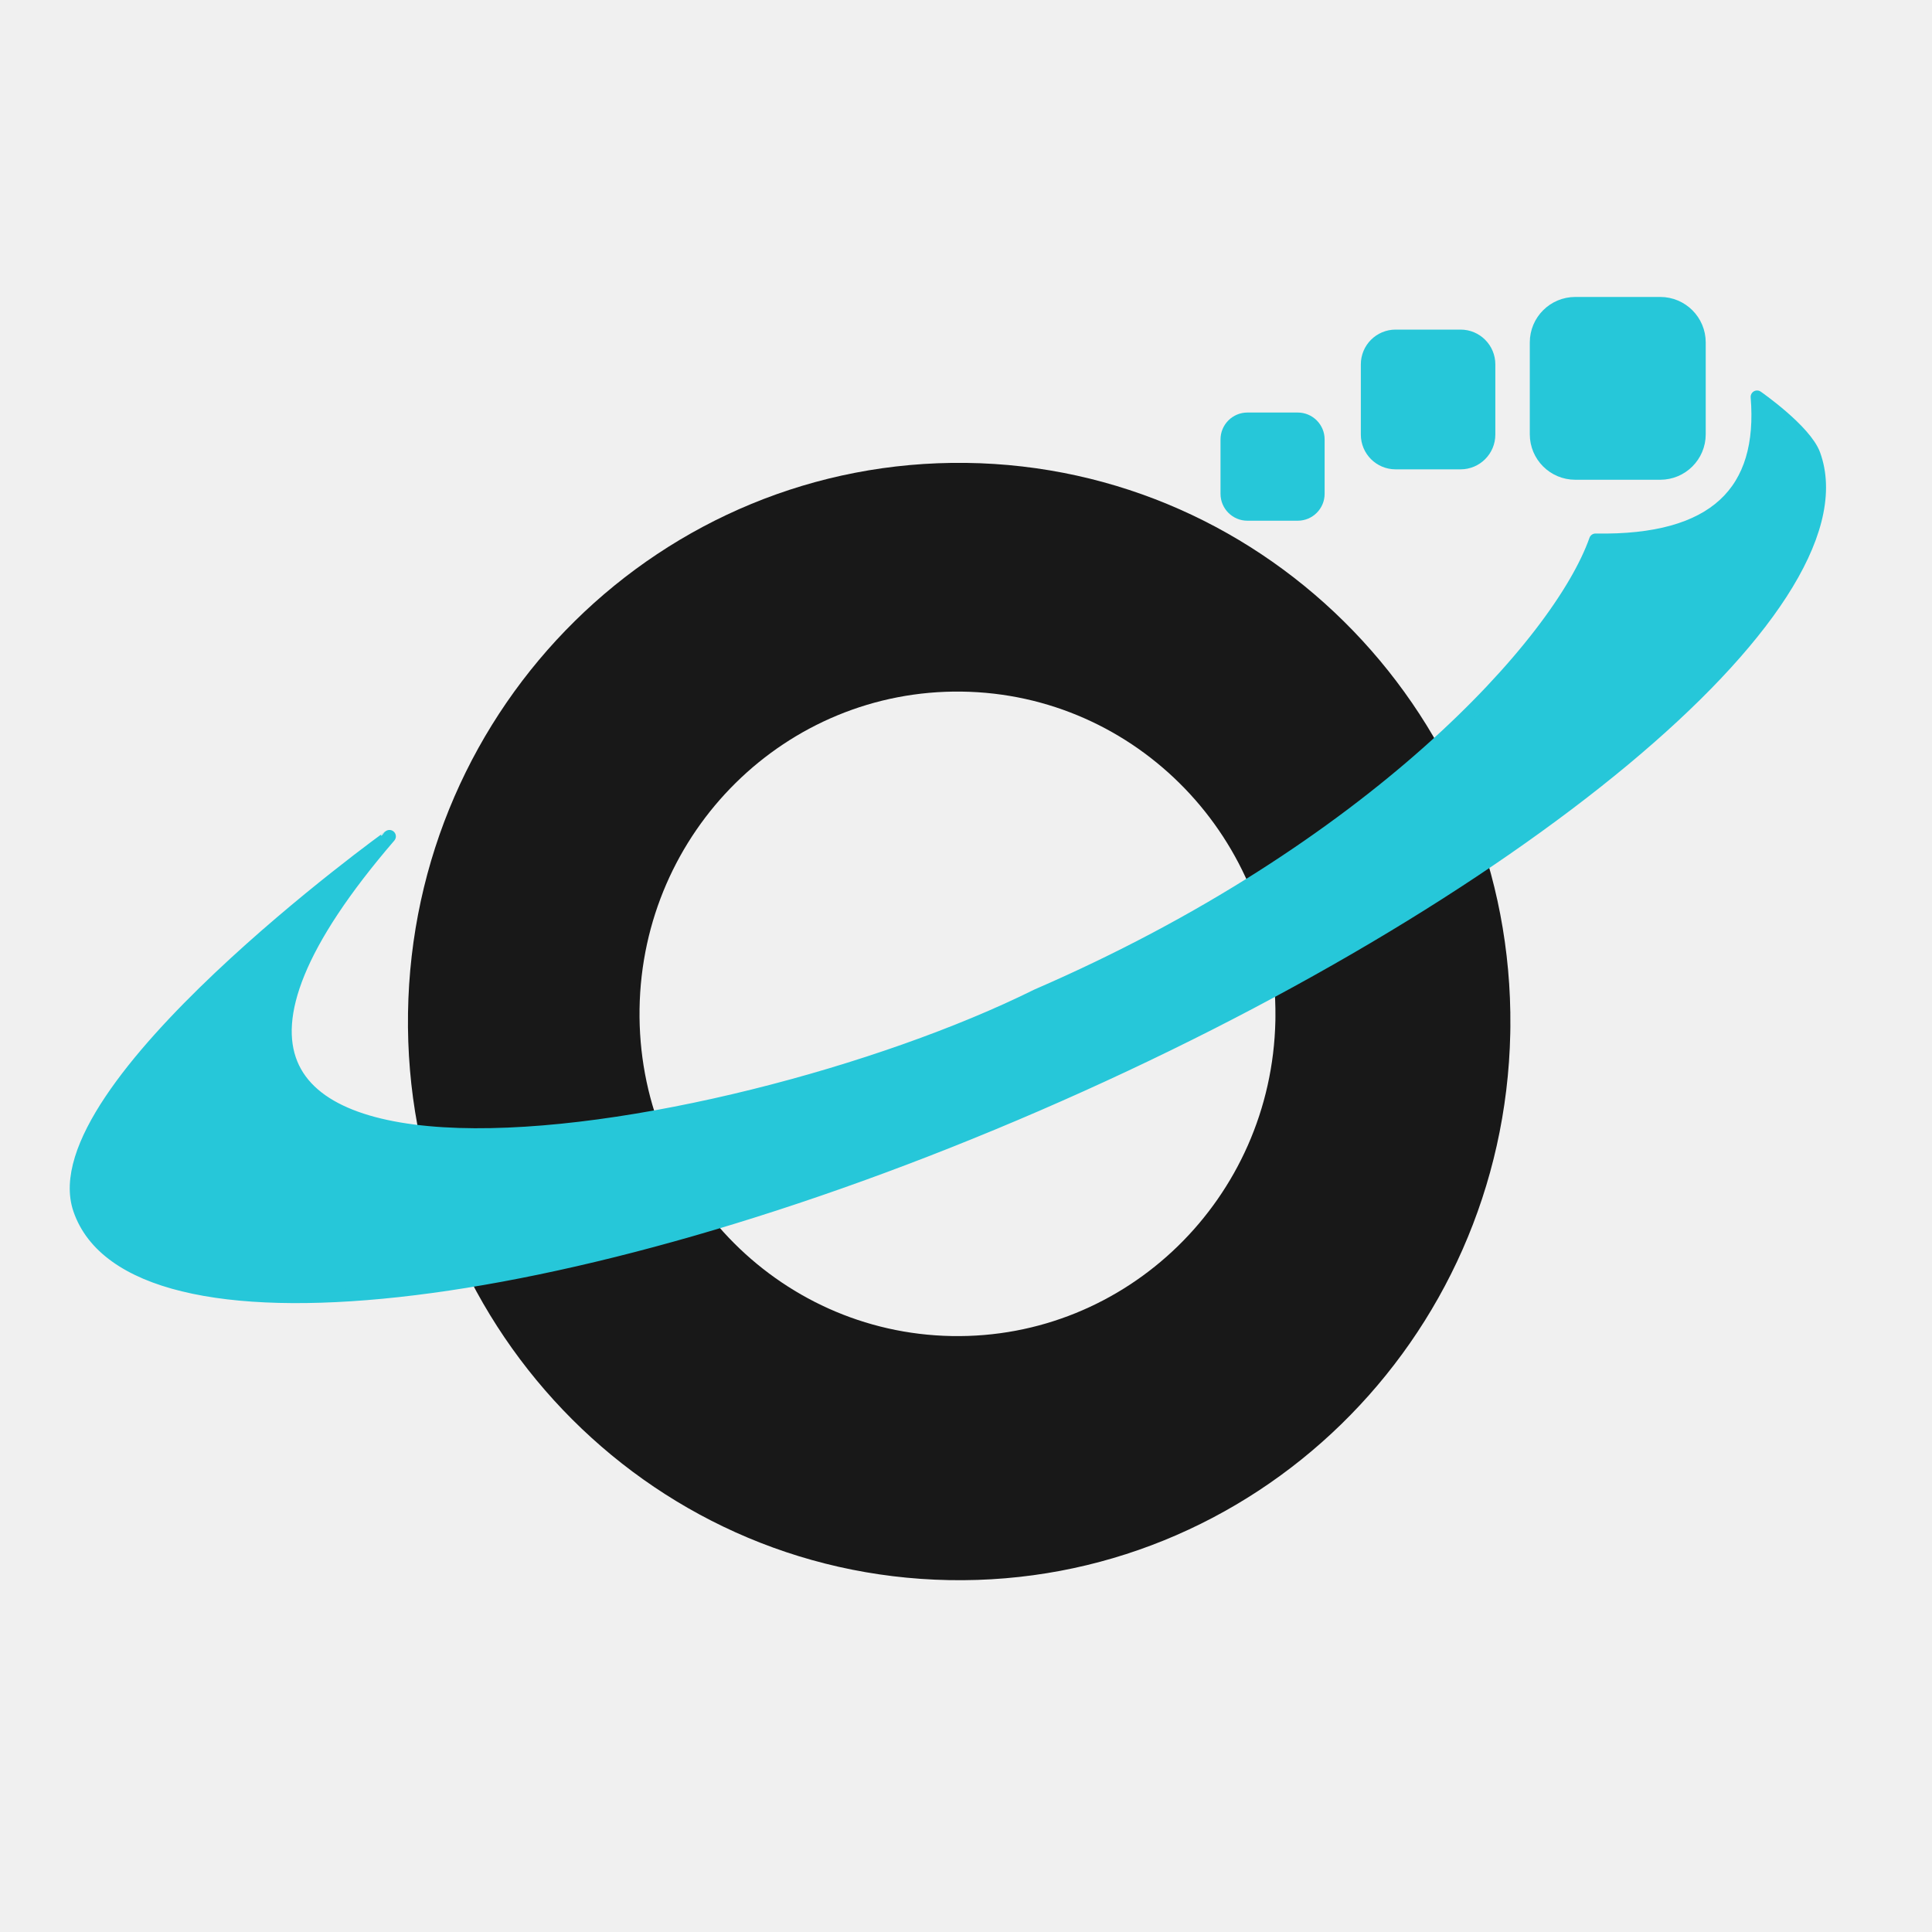
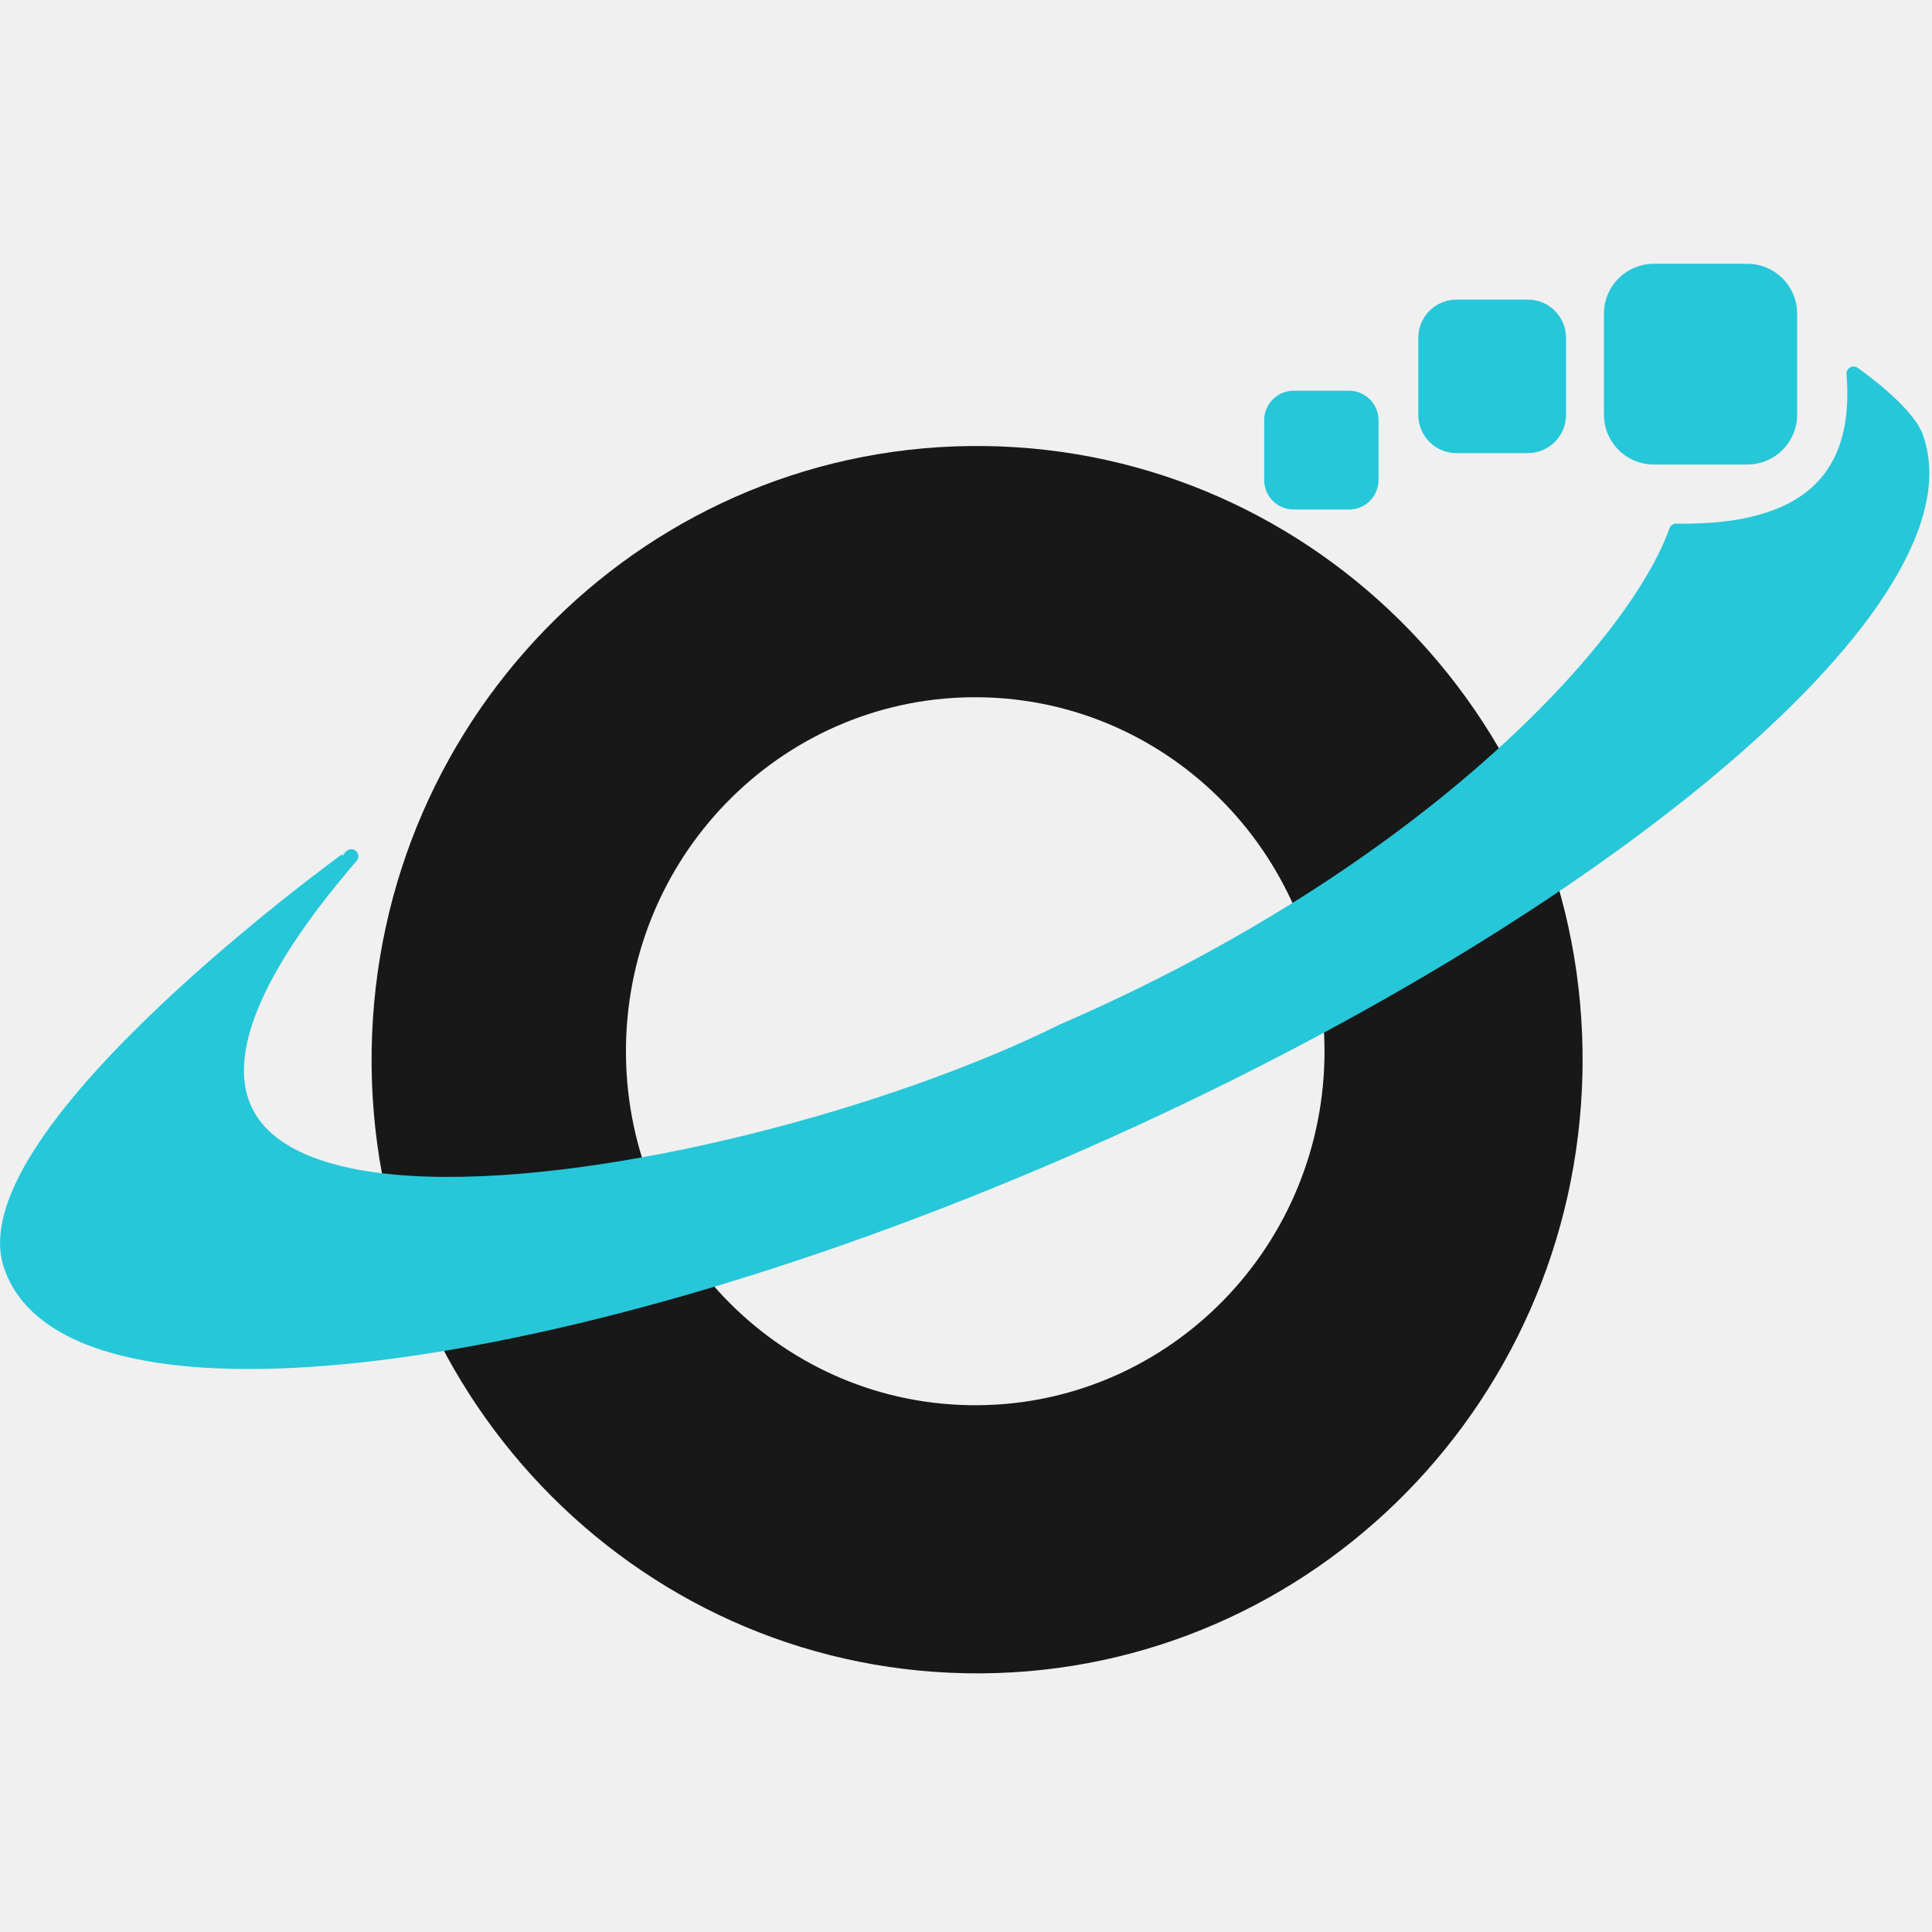
<svg xmlns="http://www.w3.org/2000/svg" width="270mm" height="270mm" viewBox="0 0 270 270" version="1.1" id="svg1" xml:space="preserve">
  <defs id="defs1" />
  <g id="g4" style="display:inline">
    <rect style="display:none;fill:#ffffff;fill-opacity:1;stroke:none;stroke-width:5.675;stroke-linecap:round;paint-order:fill markers stroke" id="rect1" width="270" height="270" x="0" y="0" ry="0" />
    <rect style="display:none;fill:#0d1117;fill-opacity:1;stroke:none;stroke-width:5.675;stroke-linecap:round;paint-order:fill markers stroke" id="rect1-36" width="270" height="270" x="0" y="0" ry="0" />
-     <path d="m 134.998,64.69 a 77.035,78.076 0 0 0 -77.978,76.872 77.035,78.076 0 0 0 75.614,79.261 77.035,78.076 0 0 0 78.429,-76.4 l 0.014,-0.931 A 77.035,78.076 0 0 0 134.998,64.69 Z m -0.641,31.962 a 44.437,45.037 0 0 1 43.886,45.456 l -0.006,0.537 A 44.437,45.037 0 0 1 132.995,186.715 44.437,45.037 0 0 1 89.378,140.995 44.437,45.037 0 0 1 134.358,96.652 Z" style="display:inline;fill:#181818;fill-opacity:1;stroke:none;stroke-width:2.705;stroke-linecap:round;stroke-linejoin:bevel;stroke-miterlimit:1;stroke-opacity:1" id="path1" />
+     <path d="m 137.596,62.334 a 84.621,85.765 0 0 0 -85.657,84.442 84.621,85.765 0 0 0 83.061,87.066 84.621,85.765 0 0 0 86.153,-83.923 l 0.015,-1.022 A 84.621,85.765 0 0 0 137.596,62.334 Z m -0.704,35.11 a 48.813,49.472 0 0 1 48.207,49.932 l -0.006,0.59 A 48.813,49.472 0 0 1 135.395,196.376 48.813,49.472 0 0 1 87.483,146.153 48.813,49.472 0 0 1 136.893,97.444 Z" style="display:inline;fill:#181818;fill-opacity:1;stroke:none;stroke-width:2.971;stroke-linecap:round;stroke-linejoin:bevel;stroke-miterlimit:1;stroke-opacity:1" id="path1" />
    <path d="m 134.998,64.69 a 77.035,78.076 0 0 0 -77.978,76.872 77.035,78.076 0 0 0 75.614,79.261 77.035,78.076 0 0 0 78.429,-76.4 l 0.014,-0.931 A 77.035,78.076 0 0 0 134.998,64.69 Z m -0.641,31.962 a 44.437,45.037 0 0 1 43.886,45.456 l -0.006,0.537 A 44.437,45.037 0 0 1 132.995,186.715 44.437,45.037 0 0 1 89.378,140.995 44.437,45.037 0 0 1 134.358,96.652 Z" style="display:none;fill:#ffffff;fill-opacity:1;stroke:none;stroke-width:2.705;stroke-linecap:round;stroke-linejoin:bevel;stroke-miterlimit:1;stroke-opacity:1" id="path1-0" />
-     <path d="m 245.552,55.467 c 1.081,13.184 -5.811,20.289 -22.575,19.99 -5.062,14.375 -31.283,43.4 -78.024,63.637 -43.355,21.518 -142.106,37.711 -90.526,-22.209 0.068,-0.077 -49.053,35.333 -43.317,52.123 7.129,20.865 66.977,14.333 133.817,-14.607 66.841,-28.94 115.476,-69.377 108.745,-90.415 l -0.154,-0.451 c -1.235,-3.396 -7.966,-8.068 -7.966,-8.068 z" style="display:inline;fill:#26c7d9;stroke:#26c7d9;stroke-width:1.793;stroke-linecap:round;stroke-linejoin:round;stroke-miterlimit:1;stroke-opacity:1" id="path2-62" />
-     <rect style="display:inline;fill:#26c7d9;fill-opacity:1;stroke:#26c7d9;stroke-width:2.127;stroke-linecap:round;stroke-linejoin:bevel;stroke-miterlimit:1;stroke-dasharray:none;stroke-opacity:1" id="rect2-61" width="22.459" height="23.419" x="214.855" y="42.564" ry="5.29" />
-     <rect style="display:inline;fill:#26c7d9;fill-opacity:1;stroke:#26c7d9;stroke-width:1.626;stroke-linecap:round;stroke-linejoin:bevel;stroke-miterlimit:1;stroke-dasharray:none;stroke-opacity:1" id="rect3-8" width="17.17" height="17.903" x="190.992" y="46.875" ry="4.044" />
-     <rect style="display:inline;fill:#26c7d9;fill-opacity:1;stroke:#26c7d9;stroke-width:1.259;stroke-linecap:round;stroke-linejoin:bevel;stroke-miterlimit:1;stroke-dasharray:none;stroke-opacity:1" id="rect4-7" width="13.291" height="13.859" x="171.198" y="58.282" ry="3.131" />
+     <path d="m 259.036,52.203 c 1.188,14.482 -6.384,22.287 -24.798,21.959 -5.56,15.79 -34.363,47.674 -85.707,69.904 -47.624,23.637 -156.1,41.424 -99.441,-24.396 0.074,-0.085 -53.884,38.812 -47.582,57.256 7.831,22.92 73.572,15.744 146.995,-16.046 73.423,-31.79 126.847,-76.209 119.454,-99.318 l -0.169,-0.496 c -1.357,-3.73 -8.751,-8.862 -8.751,-8.862 z" style="display:inline;fill:#26c7d9;stroke:#26c7d9;stroke-width:1.97;stroke-linecap:round;stroke-linejoin:round;stroke-miterlimit:1;stroke-opacity:1" id="path2-62" />
+     <rect style="display:inline;fill:#26c7d9;fill-opacity:1;stroke:#26c7d9;stroke-width:2.337;stroke-linecap:round;stroke-linejoin:bevel;stroke-miterlimit:1;stroke-dasharray:none;stroke-opacity:1" id="rect2-61" width="24.671" height="25.725" x="225.316" y="38.03" ry="5.811" />
+     <rect style="display:inline;fill:#26c7d9;fill-opacity:1;stroke:#26c7d9;stroke-width:1.787;stroke-linecap:round;stroke-linejoin:bevel;stroke-miterlimit:1;stroke-dasharray:none;stroke-opacity:1" id="rect3-8" width="18.861" height="19.666" x="199.103" y="42.765" ry="4.443" />
+     <rect style="display:inline;fill:#26c7d9;fill-opacity:1;stroke:#26c7d9;stroke-width:1.383;stroke-linecap:round;stroke-linejoin:bevel;stroke-miterlimit:1;stroke-dasharray:none;stroke-opacity:1" id="rect4-7" width="14.6" height="15.224" x="177.361" y="55.295" ry="3.439" />
  </g>
</svg>
